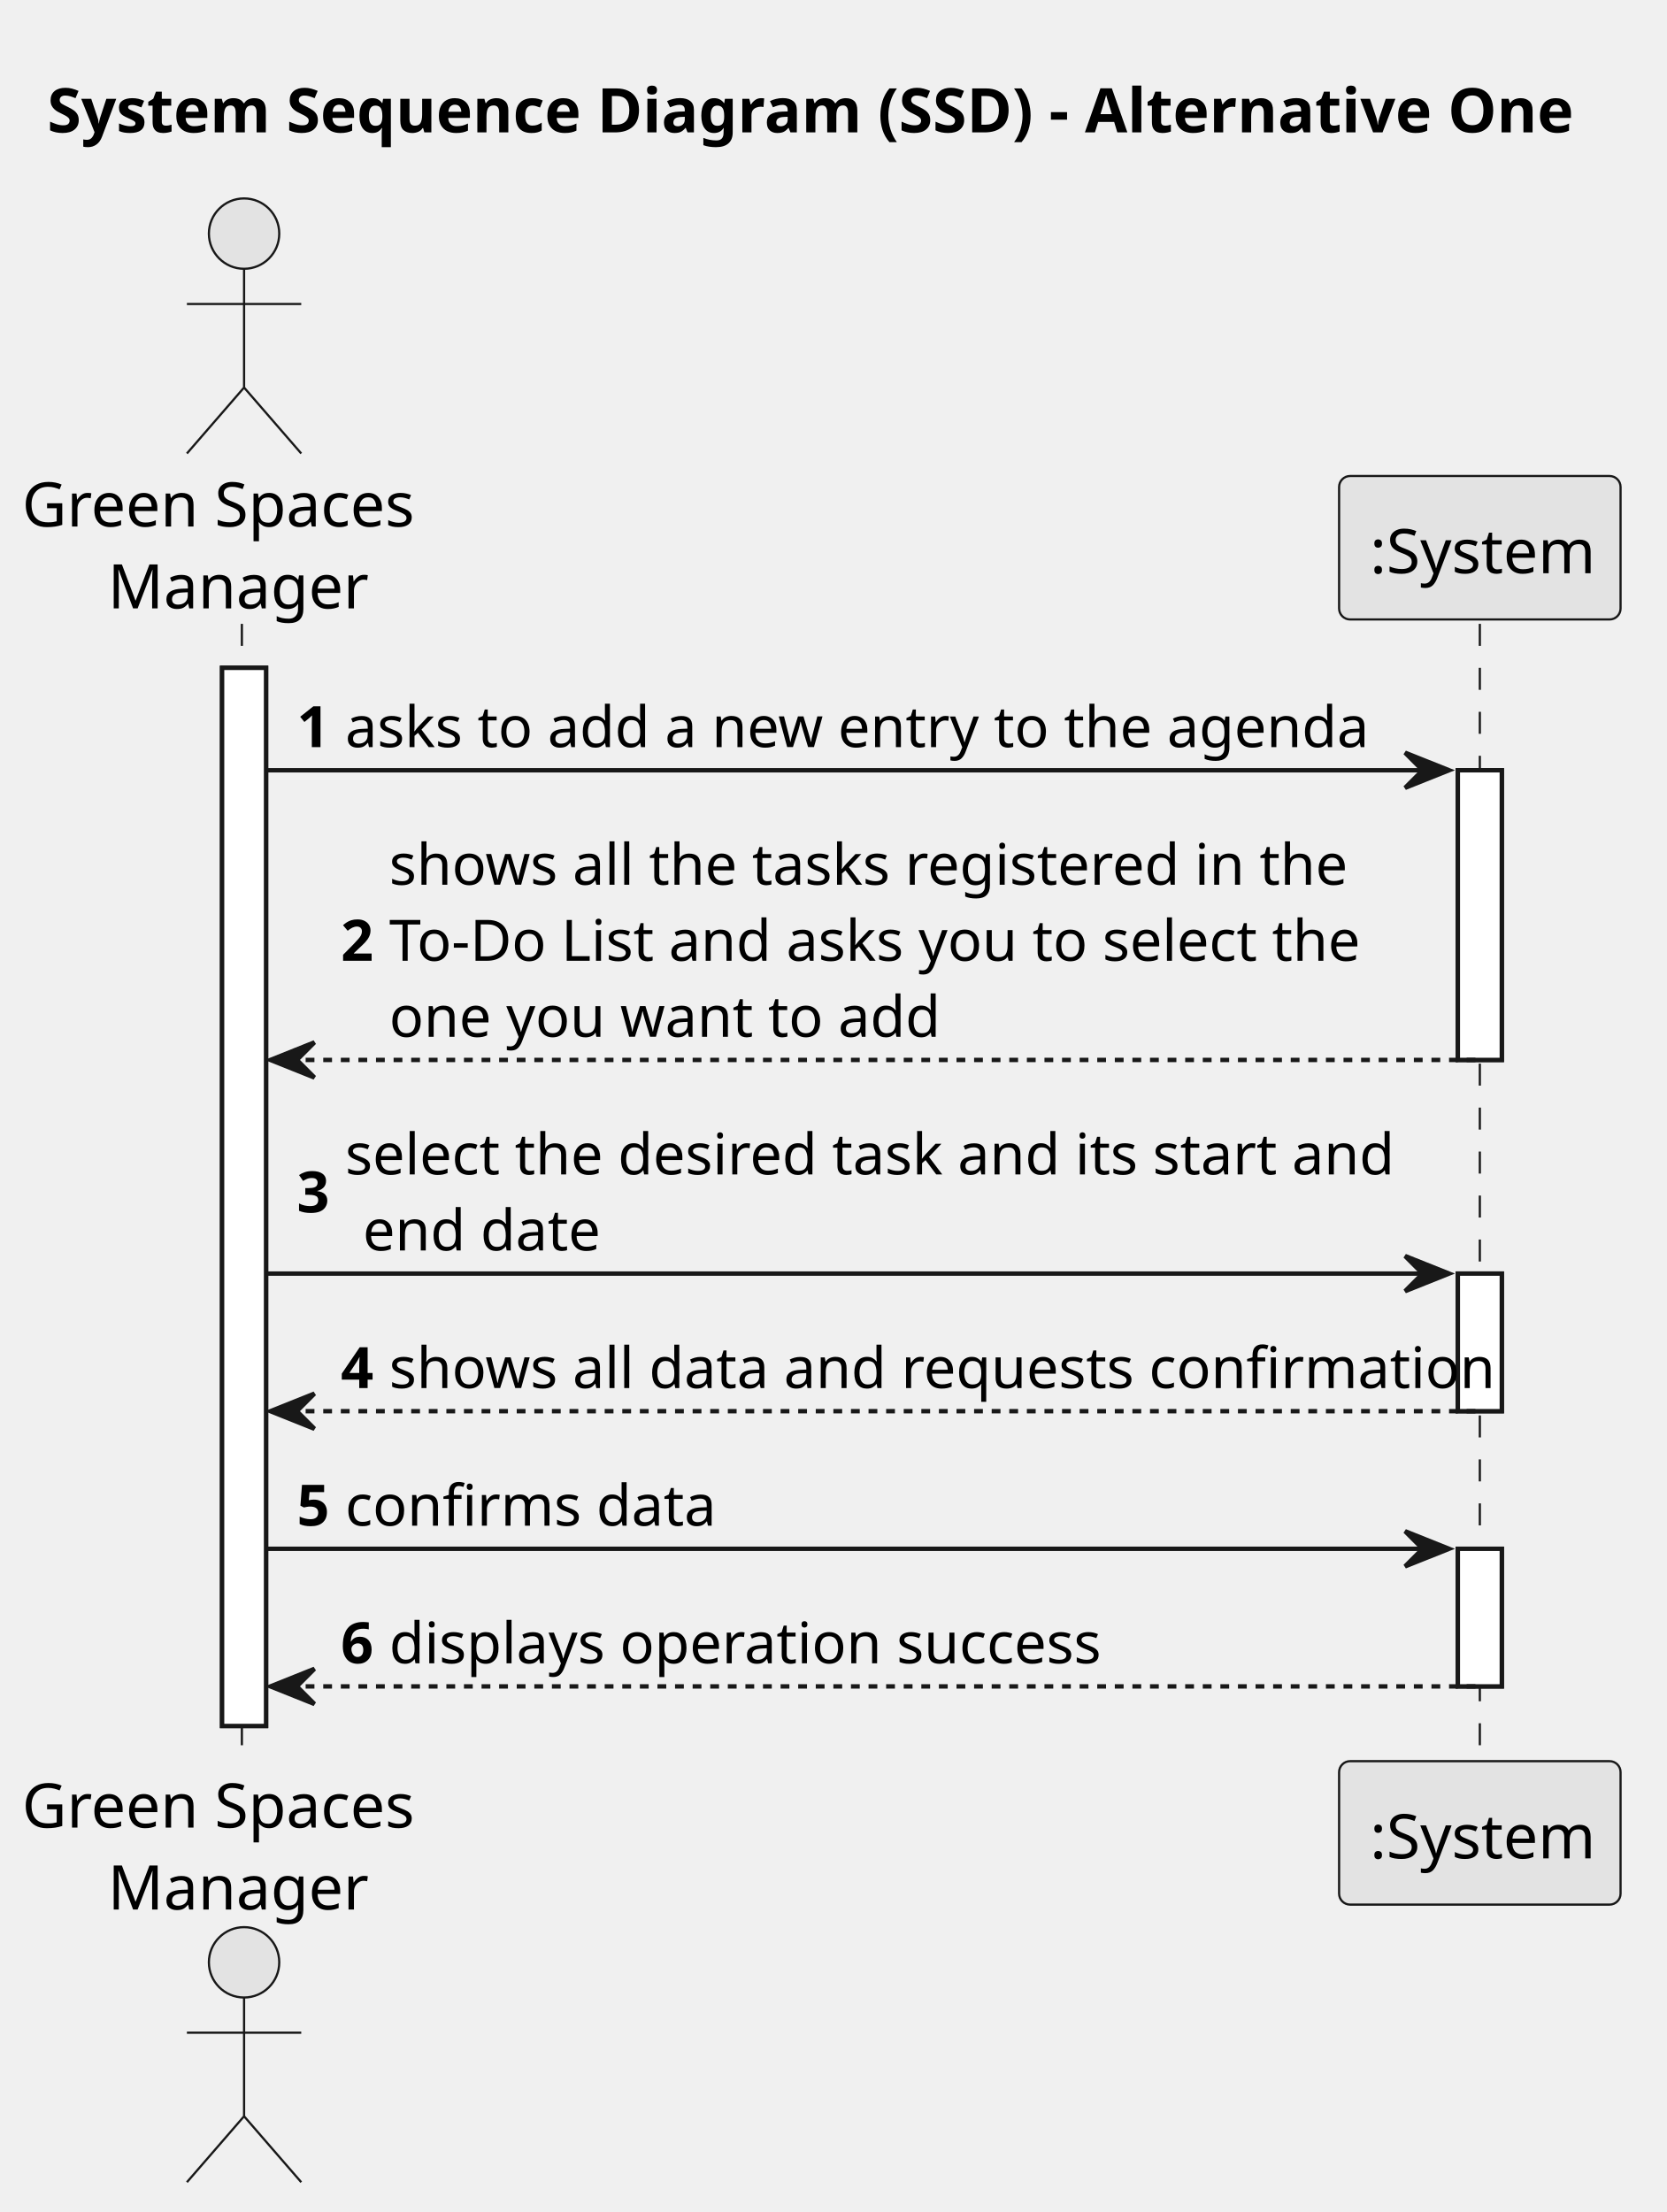
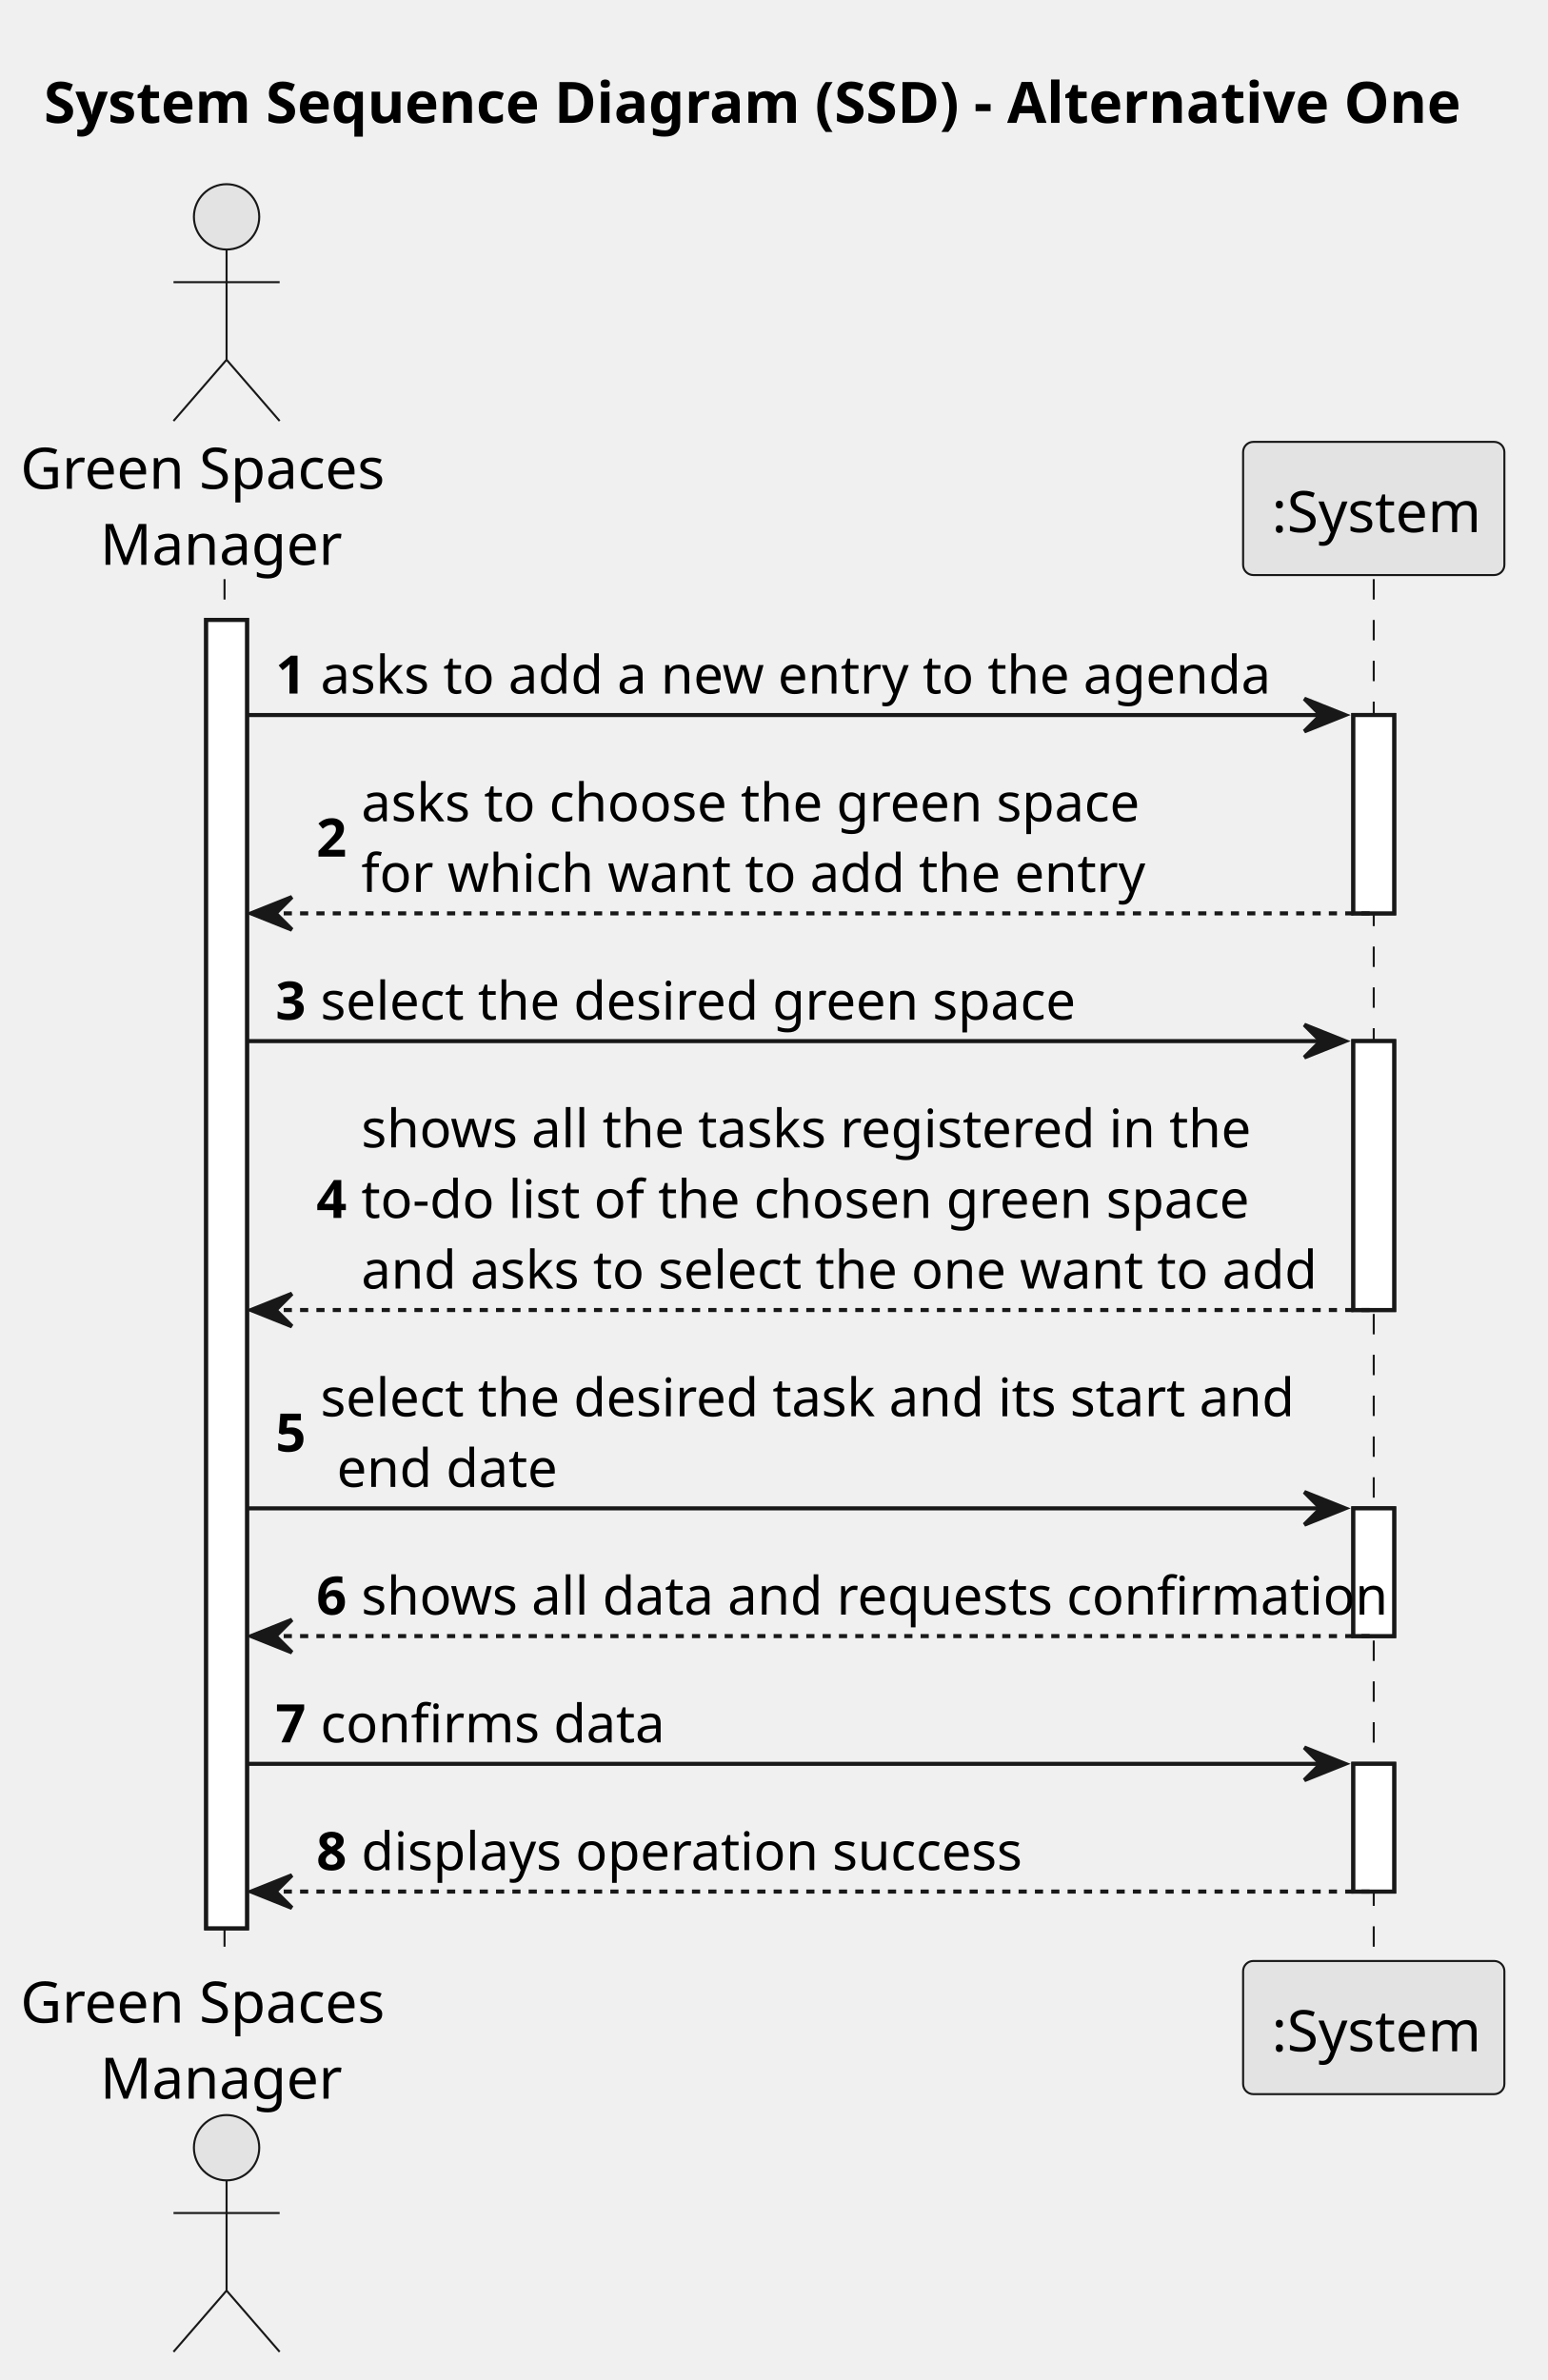
- <svg xmlns="http://www.w3.org/2000/svg" contentStyleType="text/css" height="503px" preserveAspectRatio="none" style="width:379px;height:503px;background:#FFFFFF;" version="1.1" viewBox="0 0 379 503" width="379px" zoomAndPan="magnify">
+ <svg xmlns="http://www.w3.org/2000/svg" contentStyleType="text/css" height="583px" preserveAspectRatio="none" style="width:379px;height:583px;background:#FFFFFF;" version="1.1" viewBox="0 0 379 583" width="379px" zoomAndPan="magnify">
  <defs />
  <g>
    <text fill="#000000" font-family="sans-serif" font-size="14" font-weight="bold" lengthAdjust="spacing" textLength="351" x="10.75" y="30.107">System Sequence Diagram (SSD) - Alternative One</text>
-     <rect fill="#FFFFFF" height="240.619" style="stroke:#181818;stroke-width:1.0;" width="10" x="50.5" y="151.863" />
-     <rect fill="#FFFFFF" height="65.873" style="stroke:#181818;stroke-width:1.0;" width="10" x="331.5" y="175.154" />
-     <rect fill="#FFFFFF" height="31.291" style="stroke:#181818;stroke-width:1.0;" width="10" x="331.5" y="289.609" />
-     <rect fill="#FFFFFF" height="31.291" style="stroke:#181818;stroke-width:1.0;" width="10" x="331.5" y="352.191" />
-     <line style="stroke:#181818;stroke-width:0.5;stroke-dasharray:5.0,5.0;" x1="55" x2="55" y1="141.863" y2="401.482" />
-     <line style="stroke:#181818;stroke-width:0.5;stroke-dasharray:5.0,5.0;" x1="336.5" x2="336.5" y1="141.863" y2="401.482" />
+     <rect fill="#FFFFFF" height="320.492" style="stroke:#181818;stroke-width:1.0;" width="10" x="50.5" y="151.863" />
+     <rect fill="#FFFFFF" height="48.582" style="stroke:#181818;stroke-width:1.0;" width="10" x="331.5" y="175.154" />
+     <rect fill="#FFFFFF" height="65.873" style="stroke:#181818;stroke-width:1.0;" width="10" x="331.5" y="255.027" />
+     <rect fill="#FFFFFF" height="31.291" style="stroke:#181818;stroke-width:1.0;" width="10" x="331.5" y="369.482" />
+     <rect fill="#FFFFFF" height="31.291" style="stroke:#181818;stroke-width:1.0;" width="10" x="331.5" y="432.065" />
+     <line style="stroke:#181818;stroke-width:0.5;stroke-dasharray:5.0,5.0;" x1="55" x2="55" y1="141.863" y2="481.356" />
+     <line style="stroke:#181818;stroke-width:0.5;stroke-dasharray:5.0,5.0;" x1="336.5" x2="336.5" y1="141.863" y2="481.356" />
    <text fill="#000000" font-family="sans-serif" font-size="14" lengthAdjust="spacing" textLength="91" x="5" y="119.728">Green Spaces</text>
    <text fill="#000000" font-family="sans-serif" font-size="14" lengthAdjust="spacing" textLength="56" x="24.5" y="138.35">Manager</text>
    <ellipse cx="55.5" cy="53.121" fill="#E3E3E3" rx="8" ry="8" style="stroke:#181818;stroke-width:0.5;" />
    <path d="M55.5,61.121 L55.5,88.121 M42.5,69.121 L68.5,69.121 M55.5,88.121 L42.5,103.121 M55.5,88.121 L68.5,103.121 " fill="none" style="stroke:#181818;stroke-width:0.5;" />
-     <text fill="#000000" font-family="sans-serif" font-size="14" lengthAdjust="spacing" textLength="91" x="5" y="415.59">Green Spaces</text>
-     <text fill="#000000" font-family="sans-serif" font-size="14" lengthAdjust="spacing" textLength="56" x="24.5" y="434.211">Manager</text>
-     <ellipse cx="55.5" cy="446.225" fill="#E3E3E3" rx="8" ry="8" style="stroke:#181818;stroke-width:0.5;" />
-     <path d="M55.5,454.225 L55.5,481.225 M42.5,462.225 L68.5,462.225 M55.5,481.225 L42.5,496.225 M55.5,481.225 L68.5,496.225 " fill="none" style="stroke:#181818;stroke-width:0.5;" />
+     <text fill="#000000" font-family="sans-serif" font-size="14" lengthAdjust="spacing" textLength="91" x="5" y="495.463">Green Spaces</text>
+     <text fill="#000000" font-family="sans-serif" font-size="14" lengthAdjust="spacing" textLength="56" x="24.5" y="514.084">Manager</text>
+     <ellipse cx="55.5" cy="526.098" fill="#E3E3E3" rx="8" ry="8" style="stroke:#181818;stroke-width:0.5;" />
+     <path d="M55.5,534.098 L55.5,561.098 M42.5,542.098 L68.5,542.098 M55.5,561.098 L42.5,576.098 M55.5,561.098 L68.5,576.098 " fill="none" style="stroke:#181818;stroke-width:0.5;" />
    <rect fill="#E3E3E3" height="32.621" rx="2.5" ry="2.5" style="stroke:#181818;stroke-width:0.5;" width="64" x="304.5" y="108.242" />
    <text fill="#000000" font-family="sans-serif" font-size="14" lengthAdjust="spacing" textLength="50" x="311.5" y="130.35">:System</text>
-     <rect fill="#E3E3E3" height="32.621" rx="2.5" ry="2.5" style="stroke:#181818;stroke-width:0.5;" width="64" x="304.5" y="400.482" />
-     <text fill="#000000" font-family="sans-serif" font-size="14" lengthAdjust="spacing" textLength="50" x="311.5" y="422.59">:System</text>
-     <rect fill="#FFFFFF" height="240.619" style="stroke:#181818;stroke-width:1.0;" width="10" x="50.5" y="151.863" />
-     <rect fill="#FFFFFF" height="65.873" style="stroke:#181818;stroke-width:1.0;" width="10" x="331.5" y="175.154" />
-     <rect fill="#FFFFFF" height="31.291" style="stroke:#181818;stroke-width:1.0;" width="10" x="331.5" y="289.609" />
-     <rect fill="#FFFFFF" height="31.291" style="stroke:#181818;stroke-width:1.0;" width="10" x="331.5" y="352.191" />
+     <rect fill="#E3E3E3" height="32.621" rx="2.5" ry="2.5" style="stroke:#181818;stroke-width:0.5;" width="64" x="304.5" y="480.356" />
+     <text fill="#000000" font-family="sans-serif" font-size="14" lengthAdjust="spacing" textLength="50" x="311.5" y="502.463">:System</text>
+     <rect fill="#FFFFFF" height="320.492" style="stroke:#181818;stroke-width:1.0;" width="10" x="50.5" y="151.863" />
+     <rect fill="#FFFFFF" height="48.582" style="stroke:#181818;stroke-width:1.0;" width="10" x="331.5" y="175.154" />
+     <rect fill="#FFFFFF" height="65.873" style="stroke:#181818;stroke-width:1.0;" width="10" x="331.5" y="255.027" />
+     <rect fill="#FFFFFF" height="31.291" style="stroke:#181818;stroke-width:1.0;" width="10" x="331.5" y="369.482" />
+     <rect fill="#FFFFFF" height="31.291" style="stroke:#181818;stroke-width:1.0;" width="10" x="331.5" y="432.065" />
    <polygon fill="#181818" points="319.5,171.154,329.5,175.154,319.5,179.154,323.5,175.154" style="stroke:#181818;stroke-width:1.0;" />
    <line style="stroke:#181818;stroke-width:1.0;" x1="60.5" x2="325.5" y1="175.154" y2="175.154" />
    <text fill="#000000" font-family="sans-serif" font-size="13" font-weight="bold" lengthAdjust="spacing" textLength="7" x="67.5" y="169.892">1</text>
    <text fill="#000000" font-family="sans-serif" font-size="13" lengthAdjust="spacing" textLength="222" x="78.5" y="169.892">asks to add a new entry to the agenda</text>
-     <polygon fill="#181818" points="71.5,237.027,61.5,241.027,71.5,245.027,67.5,241.027" style="stroke:#181818;stroke-width:1.0;" />
-     <line style="stroke:#181818;stroke-width:1.0;stroke-dasharray:2.0,2.0;" x1="65.5" x2="335.5" y1="241.027" y2="241.027" />
-     <text fill="#000000" font-family="sans-serif" font-size="13" font-weight="bold" lengthAdjust="spacing" textLength="7" x="77.5" y="218.474">2</text>
-     <text fill="#000000" font-family="sans-serif" font-size="13" lengthAdjust="spacing" textLength="209" x="88.5" y="201.183">shows all the tasks registered in the</text>
-     <text fill="#000000" font-family="sans-serif" font-size="13" lengthAdjust="spacing" textLength="217" x="88.5" y="218.474">To-Do List and asks you to select the</text>
-     <text fill="#000000" font-family="sans-serif" font-size="13" lengthAdjust="spacing" textLength="117" x="88.5" y="235.765">one you want to add</text>
-     <polygon fill="#181818" points="319.5,285.609,329.5,289.609,319.5,293.609,323.5,289.609" style="stroke:#181818;stroke-width:1.0;" />
-     <line style="stroke:#181818;stroke-width:1.0;" x1="60.5" x2="325.5" y1="289.609" y2="289.609" />
-     <text fill="#000000" font-family="sans-serif" font-size="13" font-weight="bold" lengthAdjust="spacing" textLength="7" x="67.5" y="275.701">3</text>
-     <text fill="#000000" font-family="sans-serif" font-size="13" lengthAdjust="spacing" textLength="230" x="78.5" y="267.056">select the desired task and its start and</text>
-     <text fill="#000000" font-family="sans-serif" font-size="13" lengthAdjust="spacing" textLength="50" x="82.5" y="284.347">end date</text>
+     <polygon fill="#181818" points="71.5,219.736,61.5,223.736,71.5,227.736,67.5,223.736" style="stroke:#181818;stroke-width:1.0;" />
+     <line style="stroke:#181818;stroke-width:1.0;stroke-dasharray:2.0,2.0;" x1="65.5" x2="335.5" y1="223.736" y2="223.736" />
+     <text fill="#000000" font-family="sans-serif" font-size="13" font-weight="bold" lengthAdjust="spacing" textLength="7" x="77.5" y="209.828">2</text>
+     <text fill="#000000" font-family="sans-serif" font-size="13" lengthAdjust="spacing" textLength="186" x="88.5" y="201.183">asks to choose the green space</text>
+     <text fill="#000000" font-family="sans-serif" font-size="13" lengthAdjust="spacing" textLength="177" x="88.5" y="218.474">for which want to add the entry</text>
+     <polygon fill="#181818" points="319.5,251.027,329.5,255.027,319.5,259.027,323.5,255.027" style="stroke:#181818;stroke-width:1.0;" />
+     <line style="stroke:#181818;stroke-width:1.0;" x1="60.5" x2="325.5" y1="255.027" y2="255.027" />
+     <text fill="#000000" font-family="sans-serif" font-size="13" font-weight="bold" lengthAdjust="spacing" textLength="7" x="67.5" y="249.765">3</text>
+     <text fill="#000000" font-family="sans-serif" font-size="13" lengthAdjust="spacing" textLength="178" x="78.5" y="249.765">select the desired green space</text>
    <polygon fill="#181818" points="71.5,316.9,61.5,320.9,71.5,324.9,67.5,320.9" style="stroke:#181818;stroke-width:1.0;" />
    <line style="stroke:#181818;stroke-width:1.0;stroke-dasharray:2.0,2.0;" x1="65.5" x2="335.5" y1="320.9" y2="320.9" />
-     <text fill="#000000" font-family="sans-serif" font-size="13" font-weight="bold" lengthAdjust="spacing" textLength="7" x="77.5" y="315.638">4</text>
-     <text fill="#000000" font-family="sans-serif" font-size="13" lengthAdjust="spacing" textLength="236" x="88.5" y="315.638">shows all data and requests confirmation</text>
-     <polygon fill="#181818" points="319.5,348.191,329.5,352.191,319.5,356.191,323.5,352.191" style="stroke:#181818;stroke-width:1.0;" />
-     <line style="stroke:#181818;stroke-width:1.0;" x1="60.5" x2="325.5" y1="352.191" y2="352.191" />
-     <text fill="#000000" font-family="sans-serif" font-size="13" font-weight="bold" lengthAdjust="spacing" textLength="7" x="67.5" y="346.929">5</text>
-     <text fill="#000000" font-family="sans-serif" font-size="13" lengthAdjust="spacing" textLength="78" x="78.5" y="346.929">confirms data</text>
-     <polygon fill="#181818" points="71.5,379.482,61.5,383.482,71.5,387.482,67.5,383.482" style="stroke:#181818;stroke-width:1.0;" />
-     <line style="stroke:#181818;stroke-width:1.0;stroke-dasharray:2.0,2.0;" x1="65.5" x2="335.5" y1="383.482" y2="383.482" />
-     <text fill="#000000" font-family="sans-serif" font-size="13" font-weight="bold" lengthAdjust="spacing" textLength="7" x="77.5" y="378.22">6</text>
-     <text fill="#000000" font-family="sans-serif" font-size="13" lengthAdjust="spacing" textLength="158" x="88.5" y="378.22">displays operation success</text>
+     <text fill="#000000" font-family="sans-serif" font-size="13" font-weight="bold" lengthAdjust="spacing" textLength="7" x="77.5" y="298.347">4</text>
+     <text fill="#000000" font-family="sans-serif" font-size="13" lengthAdjust="spacing" textLength="209" x="88.5" y="281.056">shows all the tasks registered in the</text>
+     <text fill="#000000" font-family="sans-serif" font-size="13" lengthAdjust="spacing" textLength="207" x="88.5" y="298.347">to-do list of the chosen green space</text>
+     <text fill="#000000" font-family="sans-serif" font-size="13" lengthAdjust="spacing" textLength="225" x="88.5" y="315.638">and asks to select the one want to add</text>
+     <polygon fill="#181818" points="319.5,365.482,329.5,369.482,319.5,373.482,323.5,369.482" style="stroke:#181818;stroke-width:1.0;" />
+     <line style="stroke:#181818;stroke-width:1.0;" x1="60.5" x2="325.5" y1="369.482" y2="369.482" />
+     <text fill="#000000" font-family="sans-serif" font-size="13" font-weight="bold" lengthAdjust="spacing" textLength="7" x="67.5" y="355.574">5</text>
+     <text fill="#000000" font-family="sans-serif" font-size="13" lengthAdjust="spacing" textLength="230" x="78.5" y="346.929">select the desired task and its start and</text>
+     <text fill="#000000" font-family="sans-serif" font-size="13" lengthAdjust="spacing" textLength="50" x="82.5" y="364.22">end date</text>
+     <polygon fill="#181818" points="71.5,396.773,61.5,400.773,71.5,404.773,67.5,400.773" style="stroke:#181818;stroke-width:1.0;" />
+     <line style="stroke:#181818;stroke-width:1.0;stroke-dasharray:2.0,2.0;" x1="65.5" x2="335.5" y1="400.773" y2="400.773" />
+     <text fill="#000000" font-family="sans-serif" font-size="13" font-weight="bold" lengthAdjust="spacing" textLength="7" x="77.5" y="395.511">6</text>
+     <text fill="#000000" font-family="sans-serif" font-size="13" lengthAdjust="spacing" textLength="236" x="88.5" y="395.511">shows all data and requests confirmation</text>
+     <polygon fill="#181818" points="319.5,428.065,329.5,432.065,319.5,436.065,323.5,432.065" style="stroke:#181818;stroke-width:1.0;" />
+     <line style="stroke:#181818;stroke-width:1.0;" x1="60.5" x2="325.5" y1="432.065" y2="432.065" />
+     <text fill="#000000" font-family="sans-serif" font-size="13" font-weight="bold" lengthAdjust="spacing" textLength="7" x="67.5" y="426.802">7</text>
+     <text fill="#000000" font-family="sans-serif" font-size="13" lengthAdjust="spacing" textLength="78" x="78.5" y="426.802">confirms data</text>
+     <polygon fill="#181818" points="71.5,459.356,61.5,463.356,71.5,467.356,67.5,463.356" style="stroke:#181818;stroke-width:1.0;" />
+     <line style="stroke:#181818;stroke-width:1.0;stroke-dasharray:2.0,2.0;" x1="65.5" x2="335.5" y1="463.356" y2="463.356" />
+     <text fill="#000000" font-family="sans-serif" font-size="13" font-weight="bold" lengthAdjust="spacing" textLength="7" x="77.5" y="458.093">8</text>
+     <text fill="#000000" font-family="sans-serif" font-size="13" lengthAdjust="spacing" textLength="158" x="88.5" y="458.093">displays operation success</text>
  </g>
</svg>
